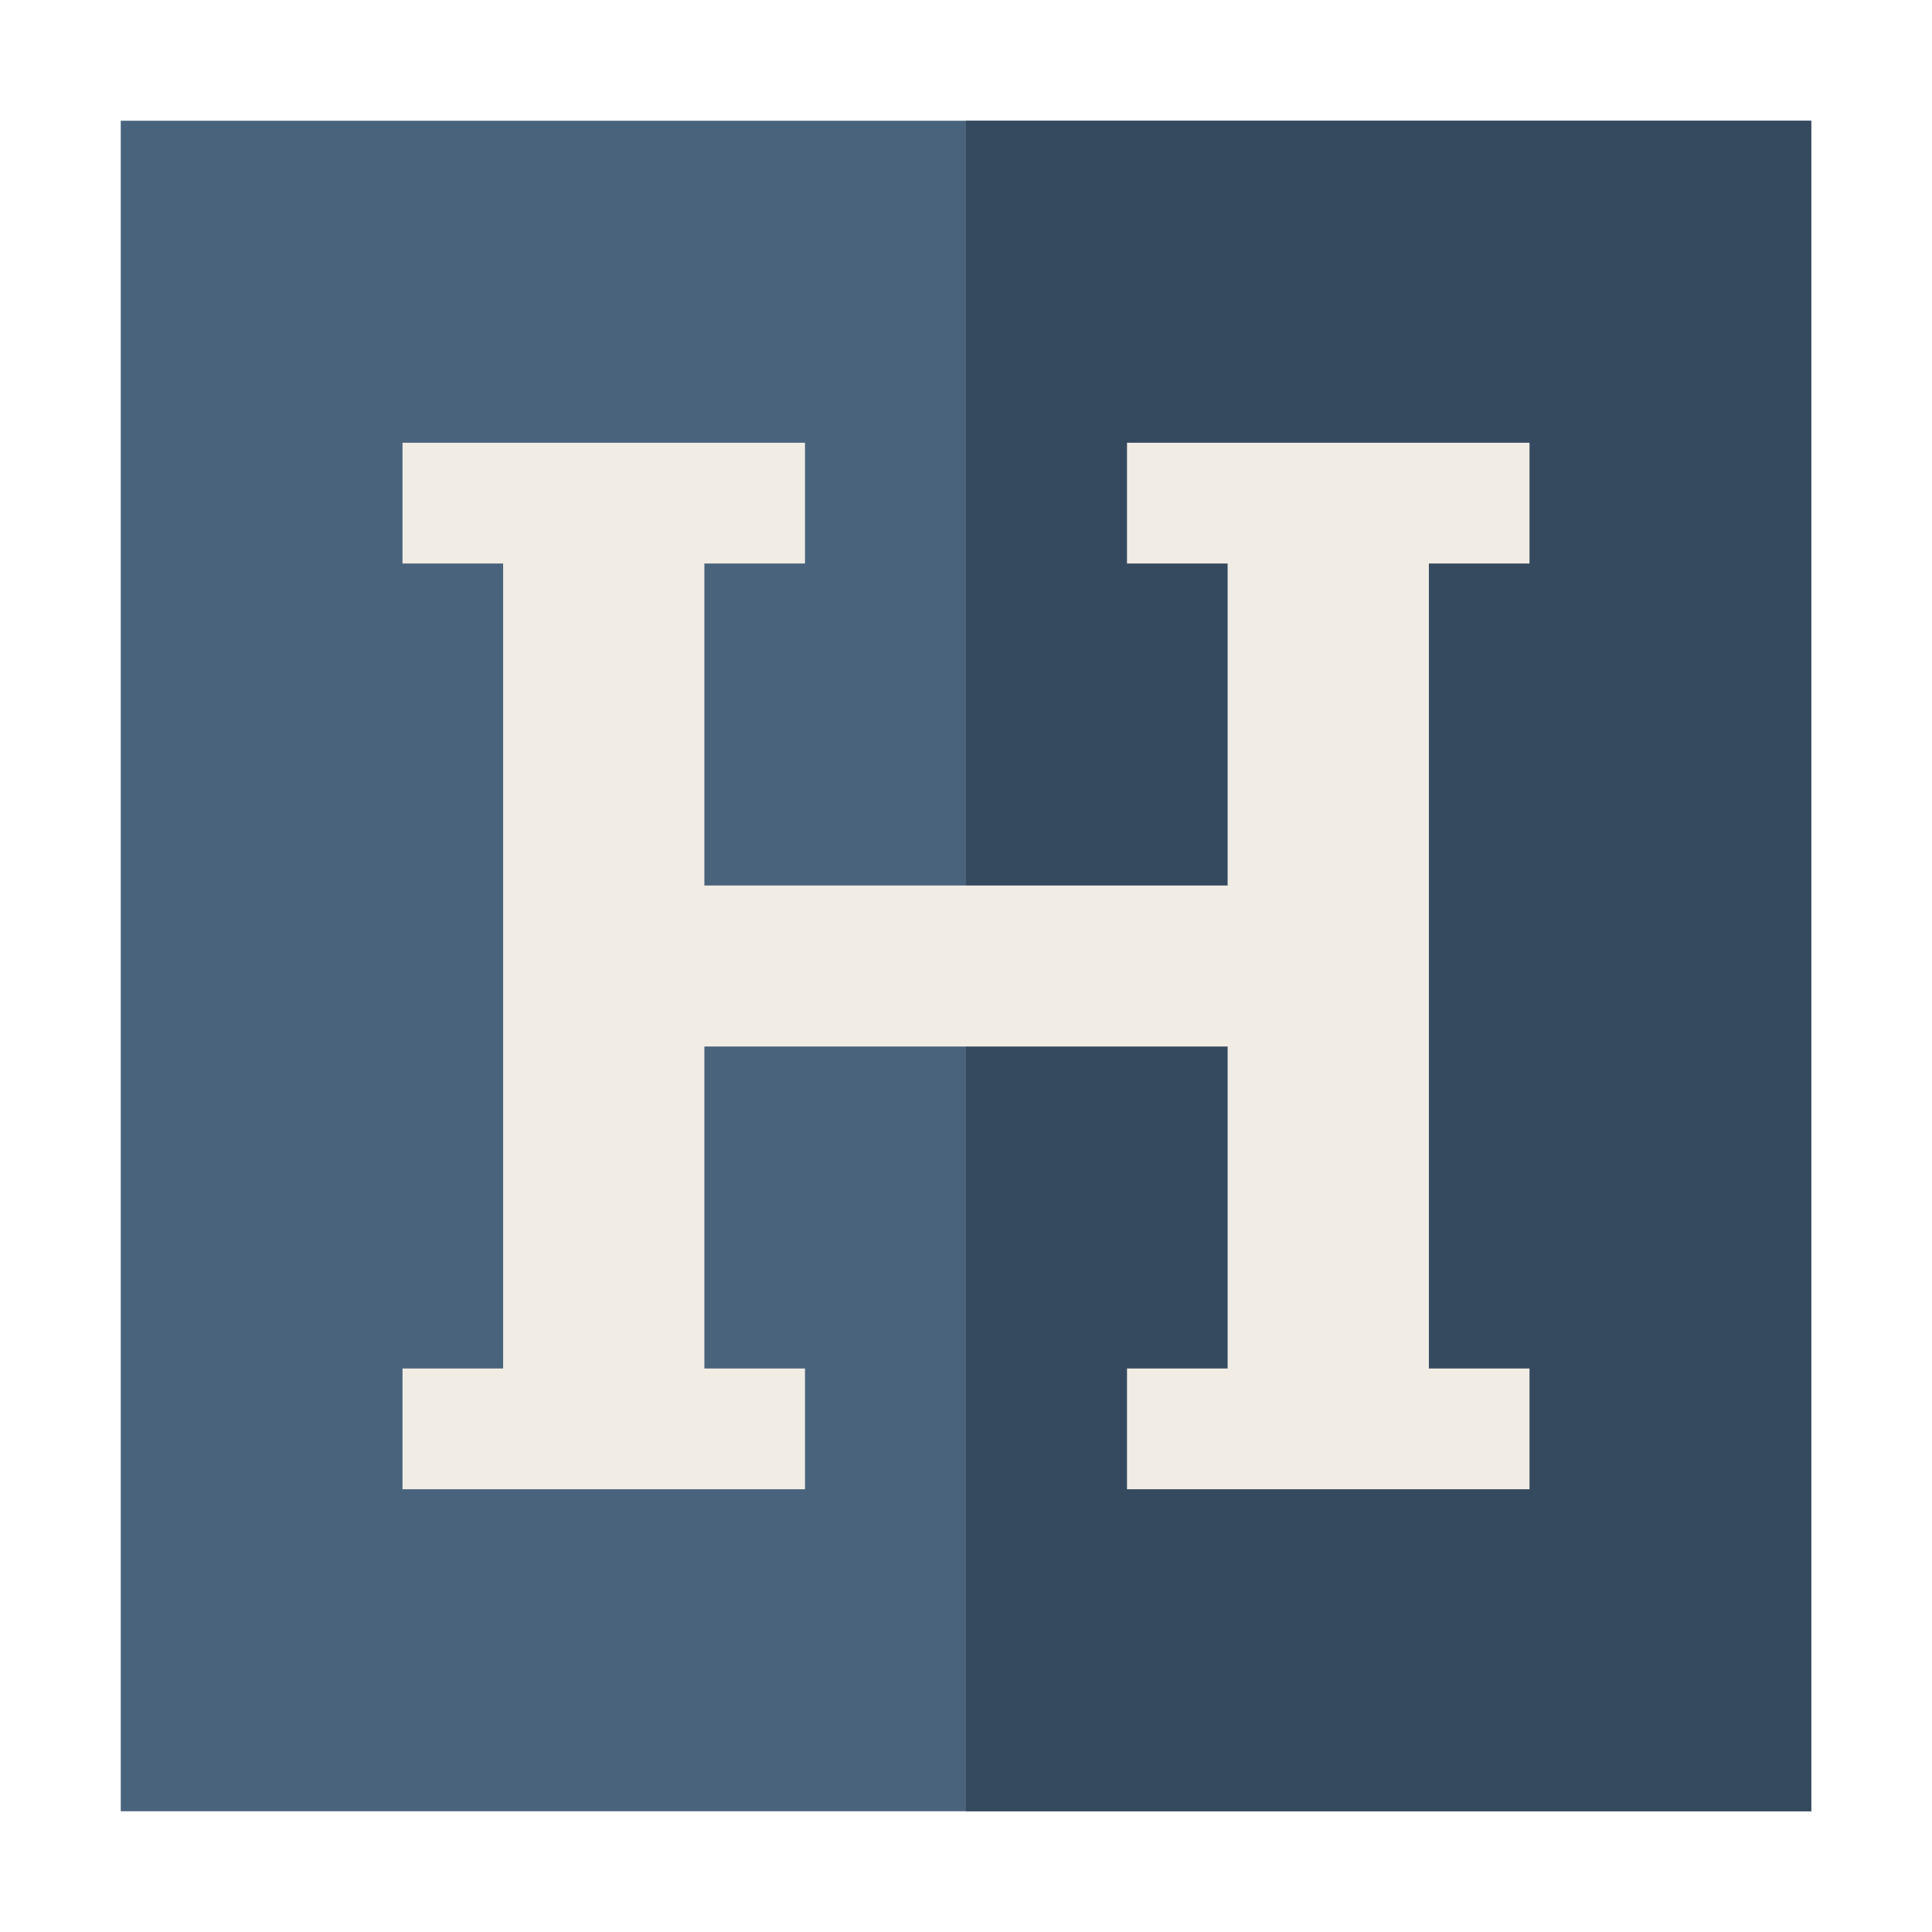
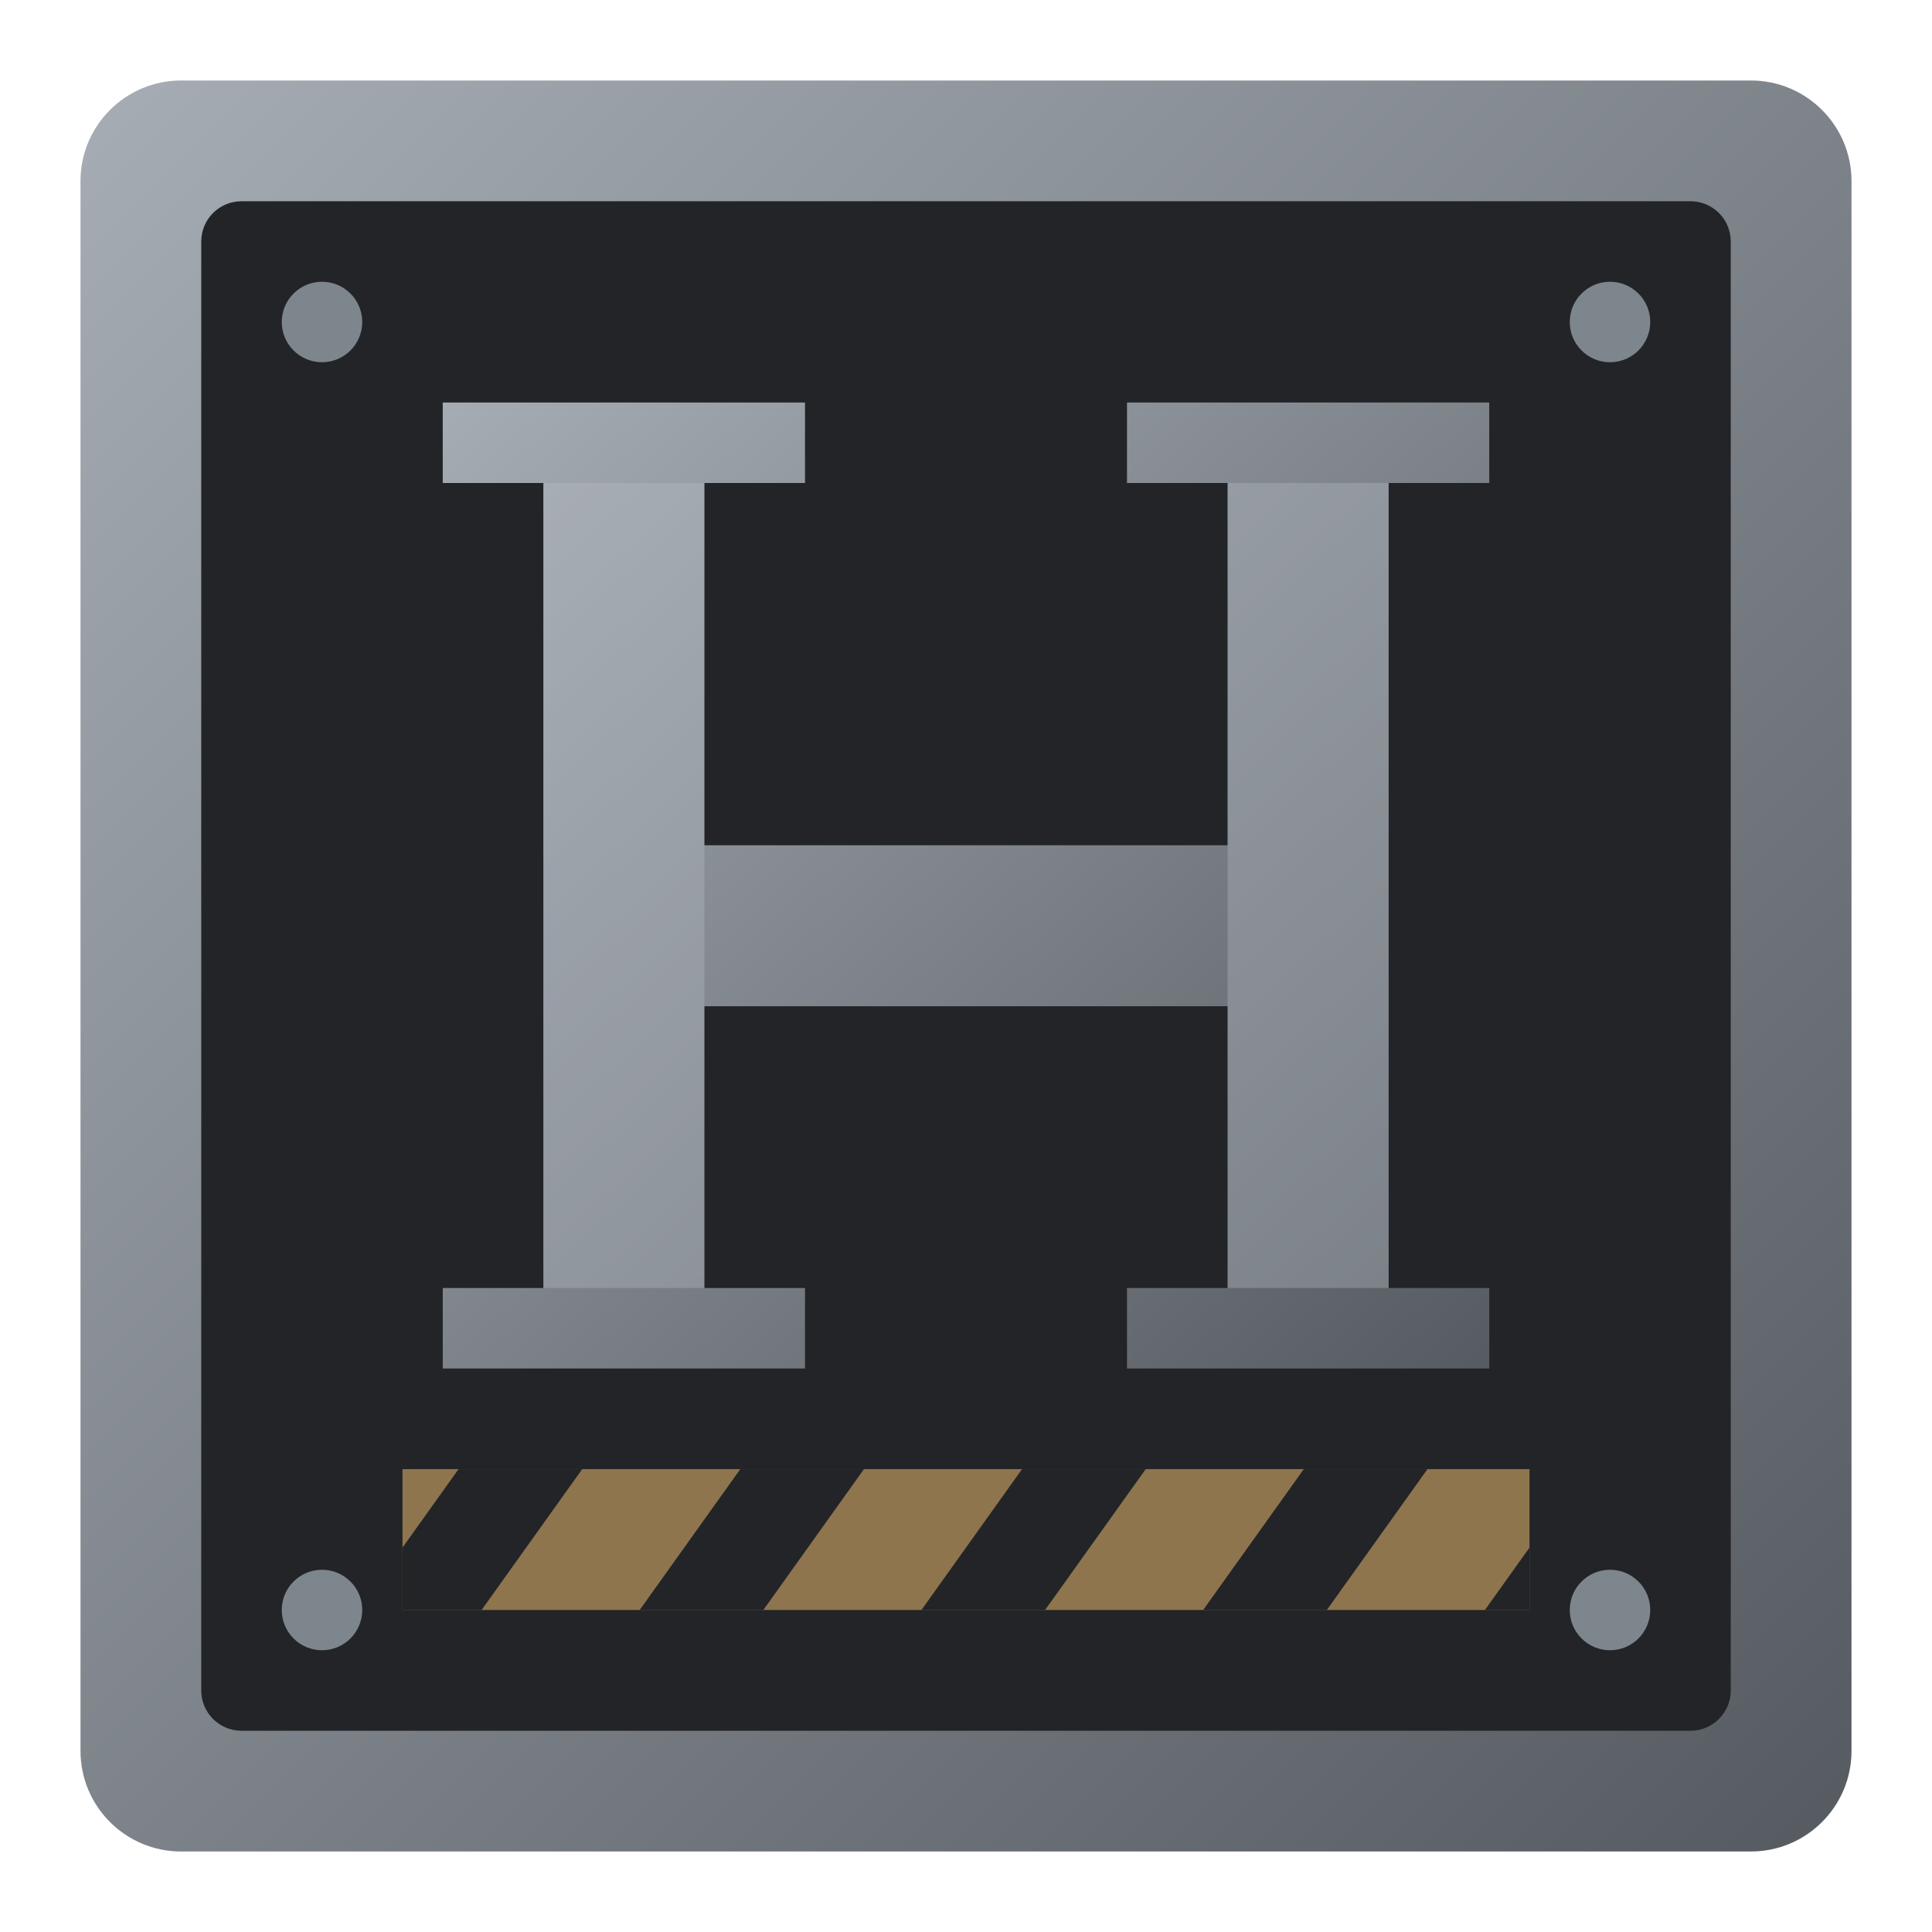
<svg xmlns="http://www.w3.org/2000/svg" viewBox="0 0 96 96">
-   <rect x="6" y="6" width="84" height="84" fill="#4a637d" />
-   <path d="M48 6h42v84H48z" fill="#364a5f" />
-   <path d="M20 22h20v6h-5v16h26V28h-5v-6h20v6h-5v40h5v6H56v-6h5V52H35v16h5v6H20v-6h5V28h-5z" fill="#f1ece4" />
+   <defs>
+     <linearGradient id="ha-a" x1="0" y1="0" x2="1" y2="1">
+       <stop offset="0" stop-color="#a5acb3" />
+       <stop offset="1" stop-color="#565b61" />
+     </linearGradient>
+   </defs>
+   <rect x="4" y="4" width="88" height="88" rx="5" fill="url(#ha-a)" />
+   <rect x="10" y="10" width="76" height="76" rx="2" fill="#222427" />
+   <g fill="#7d858d">
+     <circle cx="16" cy="16" r="2" />
+     <circle cx="80" cy="16" r="2" />
+     <circle cx="16" cy="80" r="2" />
+     <circle cx="80" cy="80" r="2" />
+   </g>
+   <path d="M22 20h18v4h-5v18h26V24h-5v-4h18v4h-5v40h5v4H56v-4h5V50H35v14h5v4H22v-4h5V24h-5z" fill="url(#ha-a)" />
+   <path d="M27 24h8v40h-8z M61 24h8v40h-8z" fill="#b7bec6" opacity=".35" />
+   <clipPath id="ha-c">
+     <rect x="20" y="73" width="56" height="7" />
+   </clipPath>
+   <rect x="20" y="73" width="56" height="7" fill="#8e754e" />
+   <g clip-path="url(#ha-c)" stroke="#222427" stroke-width="5">
+     <path d="M18 84l10-14M32 84l10-14M46 84l10-14M60 84l10-14M74 84l10-14" />
+   </g>
</svg>
